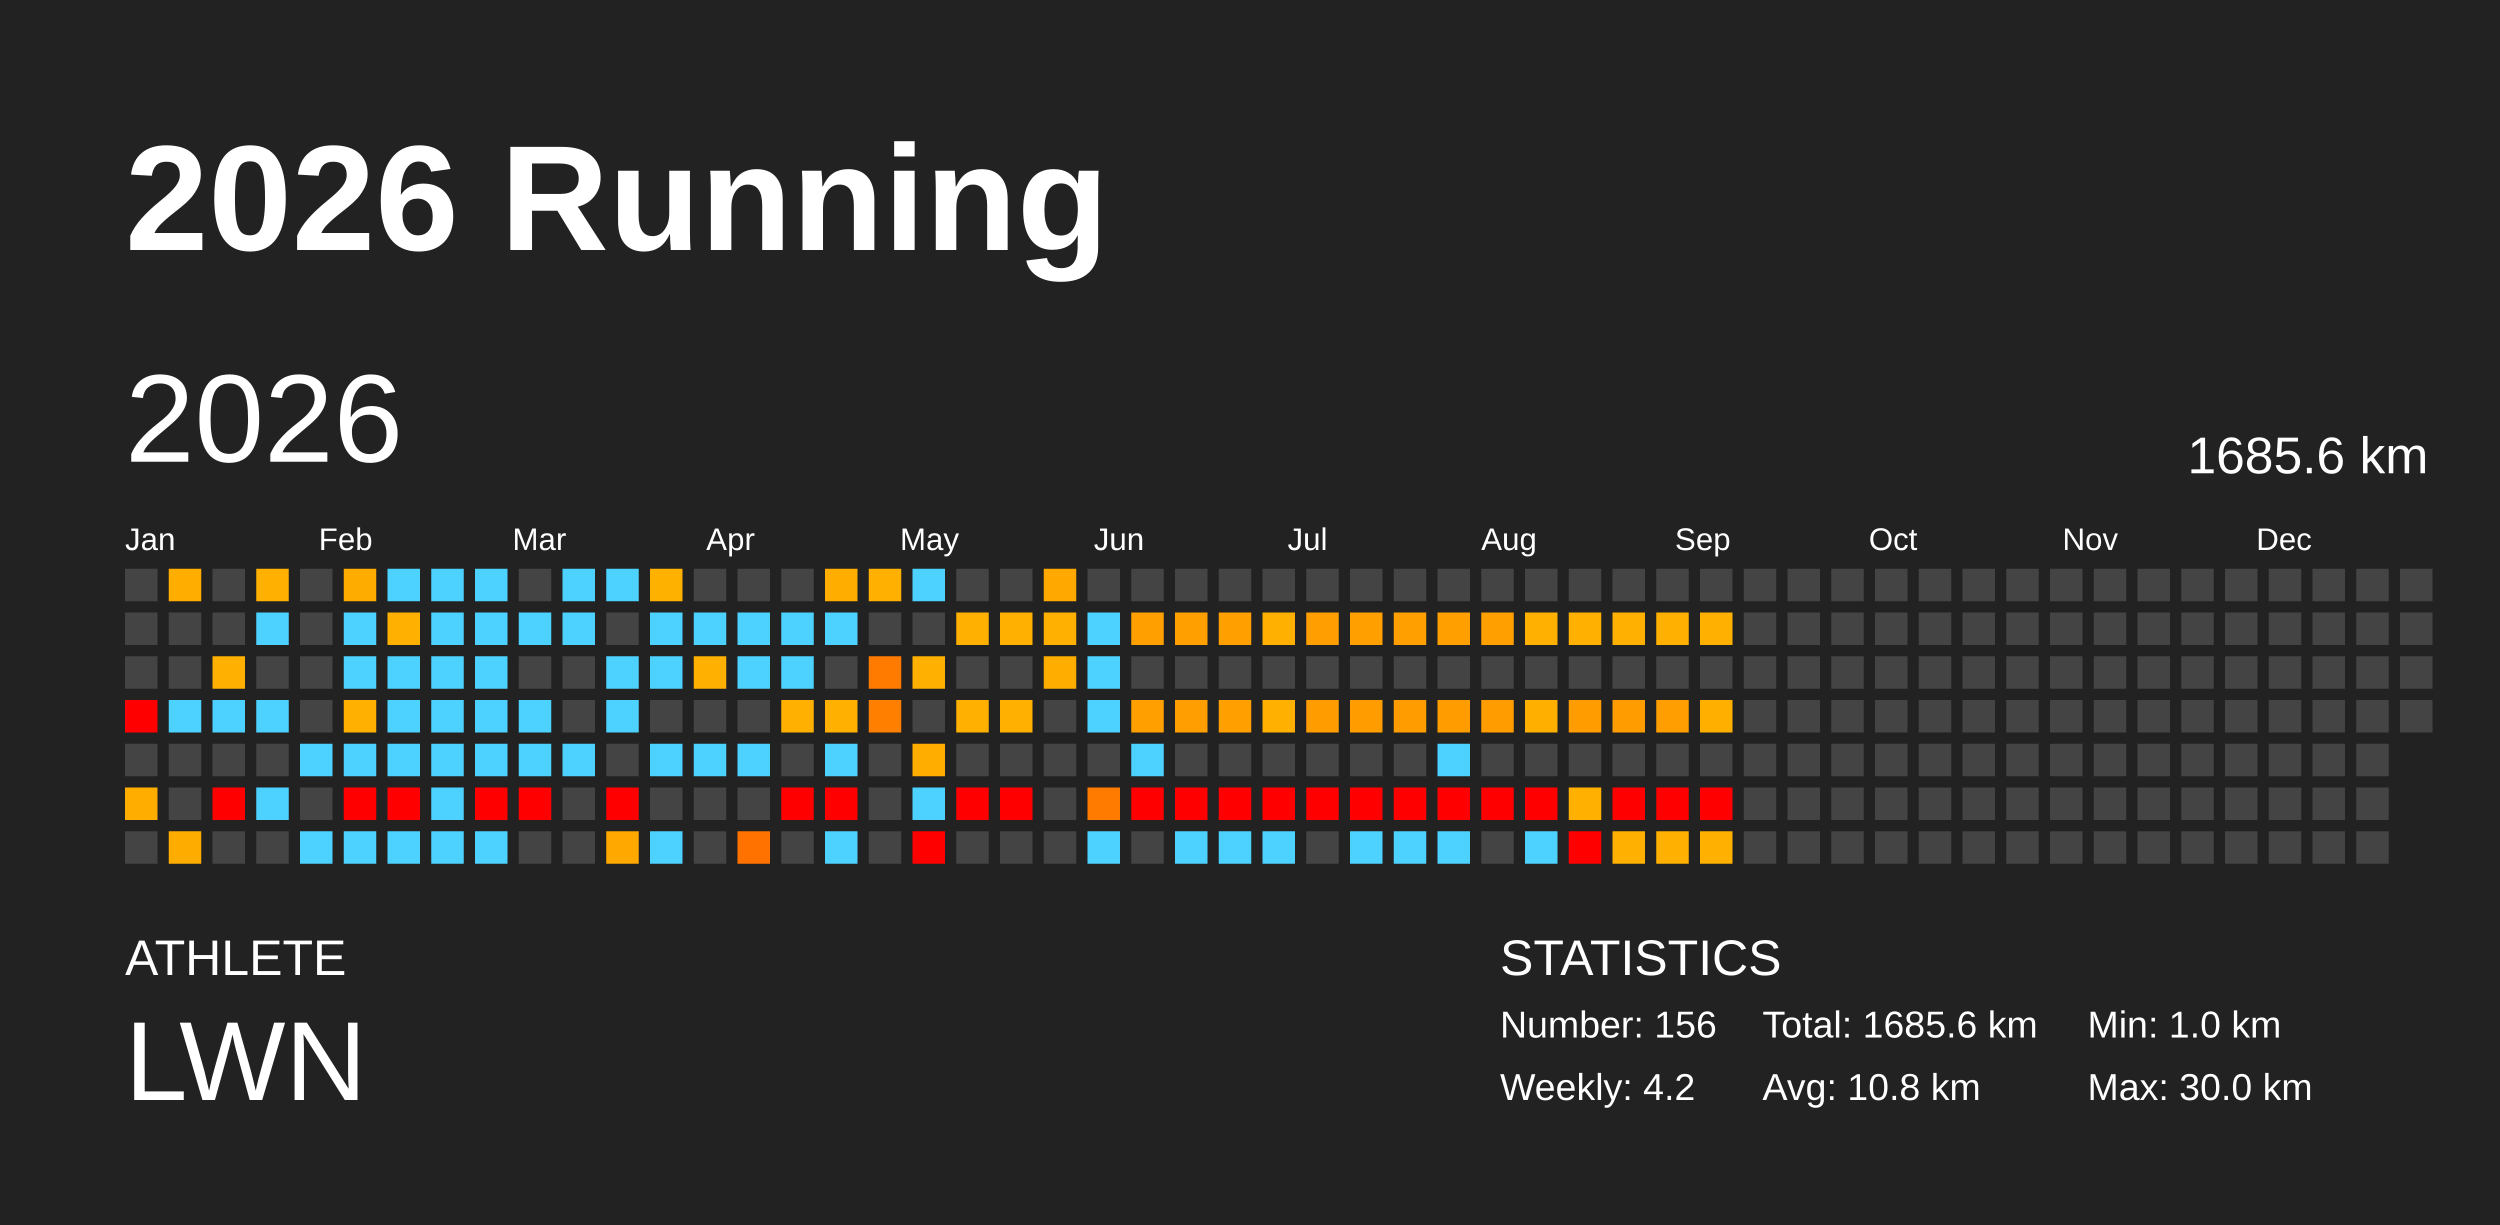
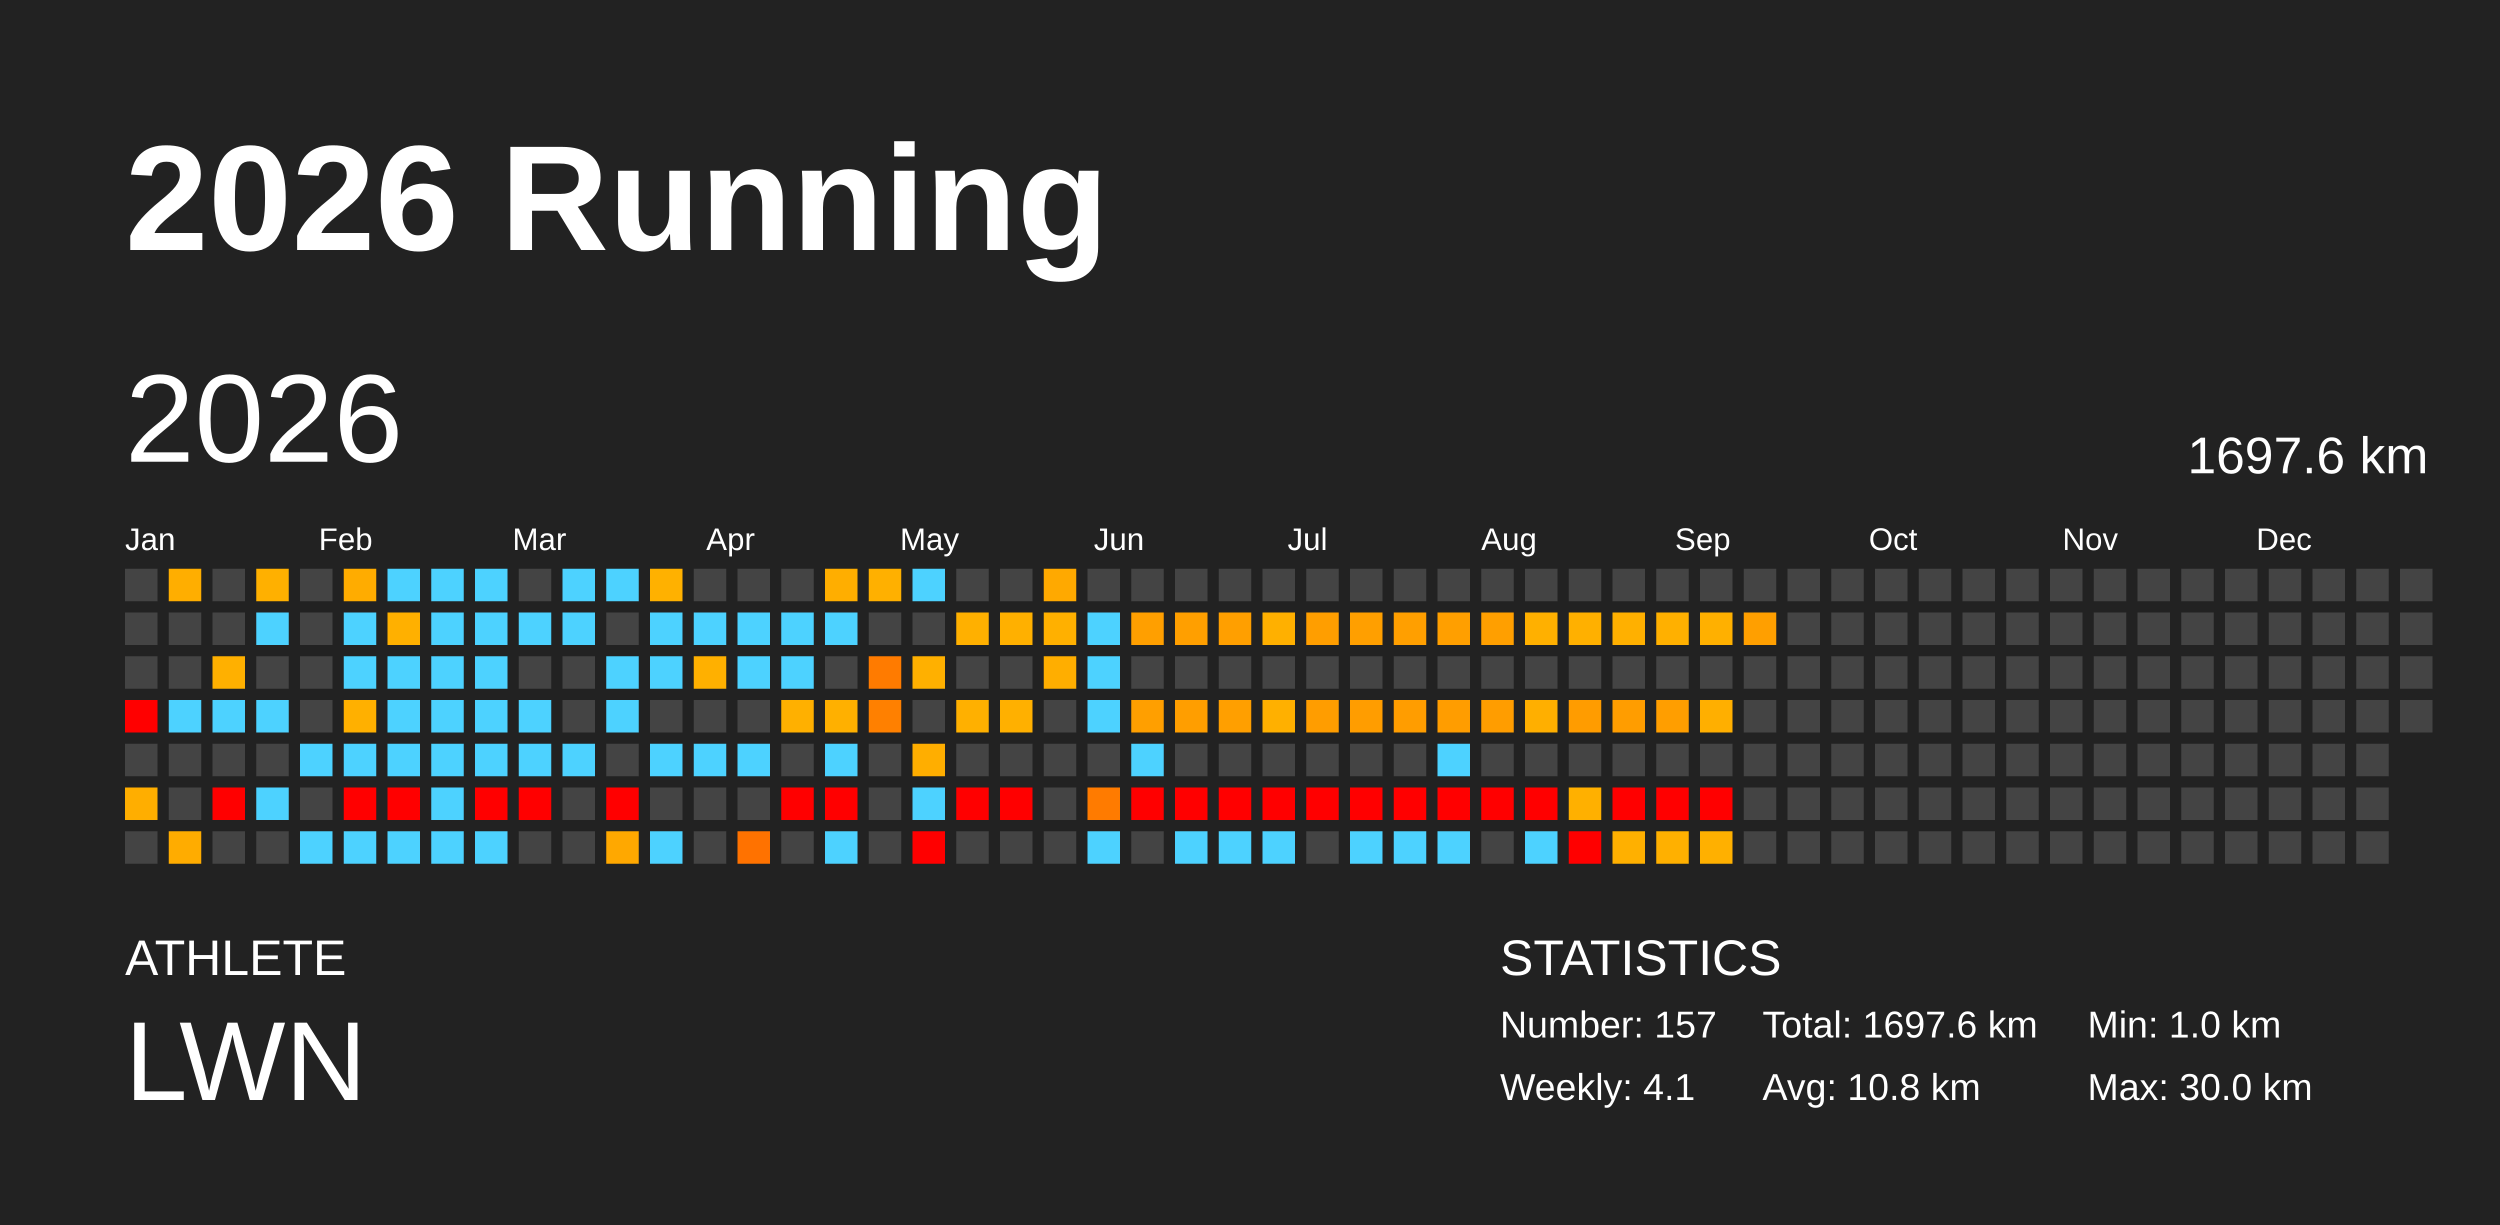
<svg xmlns="http://www.w3.org/2000/svg" baseProfile="full" height="98mm" version="1.1" viewBox="0,0,200,98" width="200mm">
  <defs />
  <rect fill="#222222" height="98" width="200" x="0" y="0" />
  <text fill="#FFFFFF" style="font-size:12px; font-family:Arial; font-weight:bold;" x="10" y="20">2026 Running</text>
  <text fill="#FFFFFF" style="font-size:4px; font-family:Arial" x="10" y="78">ATHLETE</text>
  <text fill="#FFFFFF" style="font-size:9px; font-family:Arial" x="10" y="88">LWN</text>
  <text fill="#FFFFFF" style="font-size:4px; font-family:Arial" x="120" y="78">STATISTICS</text>
-   <text fill="#FFFFFF" style="font-size:3px; font-family:Arial" x="120" y="83">Number: 156</text>
-   <text fill="#FFFFFF" style="font-size:3px; font-family:Arial" x="120" y="88">Weekly: 4.2</text>
-   <text fill="#FFFFFF" style="font-size:3px; font-family:Arial" x="141" y="83">Total: 1685.6 km</text>
+   <text fill="#FFFFFF" style="font-size:3px; font-family:Arial" x="120" y="83">Number: 157</text>
+   <text fill="#FFFFFF" style="font-size:3px; font-family:Arial" x="120" y="88">Weekly: 4.1</text>
+   <text fill="#FFFFFF" style="font-size:3px; font-family:Arial" x="141" y="83">Total: 1697.6 km</text>
  <text fill="#FFFFFF" style="font-size:3px; font-family:Arial" x="141" y="88">Avg: 10.8 km</text>
  <text fill="#FFFFFF" style="font-size:3px; font-family:Arial" x="167" y="83">Min: 1.0 km</text>
  <text fill="#FFFFFF" style="font-size:3px; font-family:Arial" x="167" y="88">Max: 30.0 km</text>
  <text dominant-baseline="hanging" fill="#FFFFFF" style="font-size:10.0px; font-family:Arial;" x="10" y="30">2026</text>
-   <text dominant-baseline="hanging" fill="#FFFFFF" style="font-size:4.125px; font-family:Arial;" x="175" y="35">1685.6 km</text>
+   <text dominant-baseline="hanging" fill="#FFFFFF" style="font-size:4.125px; font-family:Arial;" x="175" y="35">1697.6 km</text>
  <text fill="#FFFFFF" style="font-size:2.5px; font-family:Arial" x="10.0" y="44">Jan</text>
  <text fill="#FFFFFF" style="font-size:2.5px; font-family:Arial" x="25.5" y="44">Feb</text>
  <text fill="#FFFFFF" style="font-size:2.5px; font-family:Arial" x="41.0" y="44">Mar</text>
  <text fill="#FFFFFF" style="font-size:2.5px; font-family:Arial" x="56.5" y="44">Apr</text>
  <text fill="#FFFFFF" style="font-size:2.5px; font-family:Arial" x="72.0" y="44">May</text>
  <text fill="#FFFFFF" style="font-size:2.5px; font-family:Arial" x="87.5" y="44">Jun</text>
  <text fill="#FFFFFF" style="font-size:2.5px; font-family:Arial" x="103.0" y="44">Jul</text>
  <text fill="#FFFFFF" style="font-size:2.5px; font-family:Arial" x="118.5" y="44">Aug</text>
  <text fill="#FFFFFF" style="font-size:2.5px; font-family:Arial" x="134.0" y="44">Sep</text>
  <text fill="#FFFFFF" style="font-size:2.5px; font-family:Arial" x="149.5" y="44">Oct</text>
  <text fill="#FFFFFF" style="font-size:2.5px; font-family:Arial" x="165.0" y="44">Nov</text>
  <text fill="#FFFFFF" style="font-size:2.5px; font-family:Arial" x="180.5" y="44">Dec</text>
  <rect fill="#444444" height="2.6" width="2.6" x="10.0" y="45.5" />
  <rect fill="#444444" height="2.6" width="2.6" x="10.0" y="49.0" />
  <rect fill="#444444" height="2.6" width="2.6" x="10.0" y="52.5" />
  <rect fill="red" height="2.6" width="2.6" x="10.0" y="56.0" />
  <rect fill="#444444" height="2.6" width="2.6" x="10.0" y="59.5" />
  <rect fill="#ffae00" height="2.6" width="2.6" x="10.0" y="63.0" />
  <rect fill="#444444" height="2.6" width="2.6" x="10.0" y="66.5" />
  <rect fill="#ffae00" height="2.6" width="2.6" x="13.5" y="45.5" />
  <rect fill="#444444" height="2.6" width="2.6" x="13.5" y="49.0" />
  <rect fill="#444444" height="2.6" width="2.6" x="13.5" y="52.5" />
  <rect fill="#4dd2ff" height="2.6" width="2.6" x="13.5" y="56.0" />
  <rect fill="#444444" height="2.6" width="2.6" x="13.5" y="59.5" />
  <rect fill="#444444" height="2.6" width="2.6" x="13.5" y="63.0" />
  <rect fill="#ffac00" height="2.6" width="2.6" x="13.5" y="66.5" />
  <rect fill="#444444" height="2.6" width="2.6" x="17.0" y="45.5" />
  <rect fill="#444444" height="2.6" width="2.6" x="17.0" y="49.0" />
  <rect fill="#ffb000" height="2.6" width="2.6" x="17.0" y="52.5" />
  <rect fill="#4dd2ff" height="2.6" width="2.6" x="17.0" y="56.0" />
  <rect fill="#444444" height="2.6" width="2.6" x="17.0" y="59.5" />
  <rect fill="red" height="2.6" width="2.6" x="17.0" y="63.0" />
  <rect fill="#444444" height="2.6" width="2.6" x="17.0" y="66.5" />
  <rect fill="#ffb000" height="2.6" width="2.6" x="20.5" y="45.5" />
  <rect fill="#4dd2ff" height="2.6" width="2.6" x="20.5" y="49.0" />
  <rect fill="#444444" height="2.6" width="2.6" x="20.5" y="52.5" />
  <rect fill="#4dd2ff" height="2.6" width="2.6" x="20.5" y="56.0" />
  <rect fill="#444444" height="2.6" width="2.6" x="20.5" y="59.5" />
  <rect fill="#4dd2ff" height="2.6" width="2.6" x="20.5" y="63.0" />
  <rect fill="#444444" height="2.6" width="2.6" x="20.5" y="66.5" />
  <rect fill="#444444" height="2.6" width="2.6" x="24.0" y="45.5" />
  <rect fill="#444444" height="2.6" width="2.6" x="24.0" y="49.0" />
  <rect fill="#444444" height="2.6" width="2.6" x="24.0" y="52.5" />
  <rect fill="#444444" height="2.6" width="2.6" x="24.0" y="56.0" />
  <rect fill="#4dd2ff" height="2.6" width="2.6" x="24.0" y="59.5" />
  <rect fill="#444444" height="2.6" width="2.6" x="24.0" y="63.0" />
  <rect fill="#4dd2ff" height="2.6" width="2.6" x="24.0" y="66.5" />
  <rect fill="#ffac00" height="2.6" width="2.6" x="27.5" y="45.5" />
  <rect fill="#4dd2ff" height="2.6" width="2.6" x="27.5" y="49.0" />
  <rect fill="#4dd2ff" height="2.6" width="2.6" x="27.5" y="52.5" />
  <rect fill="#ffb000" height="2.6" width="2.6" x="27.5" y="56.0" />
  <rect fill="#4dd2ff" height="2.6" width="2.6" x="27.5" y="59.5" />
  <rect fill="red" height="2.6" width="2.6" x="27.5" y="63.0" />
  <rect fill="#4dd2ff" height="2.6" width="2.6" x="27.5" y="66.5" />
  <rect fill="#4dd2ff" height="2.6" width="2.6" x="31.0" y="45.5" />
  <rect fill="#ffb000" height="2.6" width="2.6" x="31.0" y="49.0" />
  <rect fill="#4dd2ff" height="2.6" width="2.6" x="31.0" y="52.5" />
  <rect fill="#4dd2ff" height="2.6" width="2.6" x="31.0" y="56.0" />
  <rect fill="#4dd2ff" height="2.6" width="2.6" x="31.0" y="59.5" />
  <rect fill="red" height="2.6" width="2.6" x="31.0" y="63.0" />
  <rect fill="#4dd2ff" height="2.6" width="2.6" x="31.0" y="66.5" />
  <rect fill="#4dd2ff" height="2.6" width="2.6" x="34.5" y="45.5" />
  <rect fill="#4dd2ff" height="2.6" width="2.6" x="34.5" y="49.0" />
  <rect fill="#4dd2ff" height="2.6" width="2.6" x="34.5" y="52.5" />
  <rect fill="#4dd2ff" height="2.6" width="2.6" x="34.5" y="56.0" />
  <rect fill="#4dd2ff" height="2.6" width="2.6" x="34.5" y="59.5" />
  <rect fill="#4dd2ff" height="2.6" width="2.6" x="34.5" y="63.0" />
  <rect fill="#4dd2ff" height="2.6" width="2.6" x="34.5" y="66.5" />
  <rect fill="#4dd2ff" height="2.6" width="2.6" x="38.0" y="45.5" />
  <rect fill="#4dd2ff" height="2.6" width="2.6" x="38.0" y="49.0" />
  <rect fill="#4dd2ff" height="2.6" width="2.6" x="38.0" y="52.5" />
  <rect fill="#4dd2ff" height="2.6" width="2.6" x="38.0" y="56.0" />
  <rect fill="#4dd2ff" height="2.6" width="2.6" x="38.0" y="59.5" />
  <rect fill="red" height="2.6" width="2.6" x="38.0" y="63.0" />
  <rect fill="#4dd2ff" height="2.6" width="2.6" x="38.0" y="66.5" />
  <rect fill="#444444" height="2.6" width="2.6" x="41.5" y="45.5" />
  <rect fill="#4dd2ff" height="2.6" width="2.6" x="41.5" y="49.0" />
  <rect fill="#444444" height="2.6" width="2.6" x="41.5" y="52.5" />
  <rect fill="#4dd2ff" height="2.6" width="2.6" x="41.5" y="56.0" />
  <rect fill="#4dd2ff" height="2.6" width="2.6" x="41.5" y="59.5" />
  <rect fill="red" height="2.6" width="2.6" x="41.5" y="63.0" />
  <rect fill="#444444" height="2.6" width="2.6" x="41.5" y="66.5" />
  <rect fill="#4dd2ff" height="2.6" width="2.6" x="45.0" y="45.5" />
  <rect fill="#4dd2ff" height="2.6" width="2.6" x="45.0" y="49.0" />
  <rect fill="#444444" height="2.6" width="2.6" x="45.0" y="52.5" />
  <rect fill="#444444" height="2.6" width="2.6" x="45.0" y="56.0" />
  <rect fill="#4dd2ff" height="2.6" width="2.6" x="45.0" y="59.5" />
  <rect fill="#444444" height="2.6" width="2.6" x="45.0" y="63.0" />
  <rect fill="#444444" height="2.6" width="2.6" x="45.0" y="66.5" />
  <rect fill="#4dd2ff" height="2.6" width="2.6" x="48.5" y="45.5" />
  <rect fill="#444444" height="2.6" width="2.6" x="48.5" y="49.0" />
  <rect fill="#4dd2ff" height="2.6" width="2.6" x="48.5" y="52.5" />
  <rect fill="#4dd2ff" height="2.6" width="2.6" x="48.5" y="56.0" />
  <rect fill="#444444" height="2.6" width="2.6" x="48.5" y="59.5" />
  <rect fill="red" height="2.6" width="2.6" x="48.5" y="63.0" />
  <rect fill="#ffa800" height="2.6" width="2.6" x="48.5" y="66.5" />
  <rect fill="#ffb100" height="2.6" width="2.6" x="52.0" y="45.5" />
  <rect fill="#4dd2ff" height="2.6" width="2.6" x="52.0" y="49.0" />
  <rect fill="#4dd2ff" height="2.6" width="2.6" x="52.0" y="52.5" />
  <rect fill="#444444" height="2.6" width="2.6" x="52.0" y="56.0" />
  <rect fill="#4dd2ff" height="2.6" width="2.6" x="52.0" y="59.5" />
  <rect fill="#444444" height="2.6" width="2.6" x="52.0" y="63.0" />
  <rect fill="#4dd2ff" height="2.6" width="2.6" x="52.0" y="66.5" />
  <rect fill="#444444" height="2.6" width="2.6" x="55.5" y="45.5" />
  <rect fill="#4dd2ff" height="2.6" width="2.6" x="55.5" y="49.0" />
  <rect fill="#ffb000" height="2.6" width="2.6" x="55.5" y="52.5" />
  <rect fill="#444444" height="2.6" width="2.6" x="55.5" y="56.0" />
  <rect fill="#4dd2ff" height="2.6" width="2.6" x="55.5" y="59.5" />
  <rect fill="#444444" height="2.6" width="2.6" x="55.5" y="63.0" />
  <rect fill="#444444" height="2.6" width="2.6" x="55.5" y="66.5" />
  <rect fill="#444444" height="2.6" width="2.6" x="59.0" y="45.5" />
  <rect fill="#4dd2ff" height="2.6" width="2.6" x="59.0" y="49.0" />
  <rect fill="#4dd2ff" height="2.6" width="2.6" x="59.0" y="52.5" />
  <rect fill="#444444" height="2.6" width="2.6" x="59.0" y="56.0" />
  <rect fill="#4dd2ff" height="2.6" width="2.6" x="59.0" y="59.5" />
  <rect fill="#444444" height="2.6" width="2.6" x="59.0" y="63.0" />
  <rect fill="#ff7200" height="2.6" width="2.6" x="59.0" y="66.5" />
  <rect fill="#444444" height="2.6" width="2.6" x="62.5" y="45.5" />
  <rect fill="#4dd2ff" height="2.6" width="2.6" x="62.5" y="49.0" />
  <rect fill="#4dd2ff" height="2.6" width="2.6" x="62.5" y="52.5" />
  <rect fill="#ffb000" height="2.6" width="2.6" x="62.5" y="56.0" />
  <rect fill="#444444" height="2.6" width="2.6" x="62.5" y="59.5" />
  <rect fill="red" height="2.6" width="2.6" x="62.5" y="63.0" />
  <rect fill="#444444" height="2.6" width="2.6" x="62.5" y="66.5" />
  <rect fill="#ffae00" height="2.6" width="2.6" x="66.0" y="45.5" />
  <rect fill="#4dd2ff" height="2.6" width="2.6" x="66.0" y="49.0" />
  <rect fill="#444444" height="2.6" width="2.6" x="66.0" y="52.5" />
  <rect fill="#ffb000" height="2.6" width="2.6" x="66.0" y="56.0" />
  <rect fill="#4dd2ff" height="2.6" width="2.6" x="66.0" y="59.5" />
  <rect fill="red" height="2.6" width="2.6" x="66.0" y="63.0" />
  <rect fill="#4dd2ff" height="2.6" width="2.6" x="66.0" y="66.5" />
  <rect fill="#ffb000" height="2.6" width="2.6" x="69.5" y="45.5" />
  <rect fill="#444444" height="2.6" width="2.6" x="69.5" y="49.0" />
  <rect fill="#ff7b00" height="2.6" width="2.6" x="69.5" y="52.5" />
  <rect fill="#ff8000" height="2.6" width="2.6" x="69.5" y="56.0" />
  <rect fill="#444444" height="2.6" width="2.6" x="69.5" y="59.5" />
  <rect fill="#444444" height="2.6" width="2.6" x="69.5" y="63.0" />
  <rect fill="#444444" height="2.6" width="2.6" x="69.5" y="66.5" />
  <rect fill="#4dd2ff" height="2.6" width="2.6" x="73.0" y="45.5" />
  <rect fill="#444444" height="2.6" width="2.6" x="73.0" y="49.0" />
  <rect fill="#ffb000" height="2.6" width="2.6" x="73.0" y="52.5" />
  <rect fill="#444444" height="2.6" width="2.6" x="73.0" y="56.0" />
  <rect fill="#ffae00" height="2.6" width="2.6" x="73.0" y="59.5" />
  <rect fill="#4dd2ff" height="2.6" width="2.6" x="73.0" y="63.0" />
  <rect fill="red" height="2.6" width="2.6" x="73.0" y="66.5" />
  <rect fill="#444444" height="2.6" width="2.6" x="76.5" y="45.5" />
  <rect fill="#ffb000" height="2.6" width="2.6" x="76.5" y="49.0" />
  <rect fill="#444444" height="2.6" width="2.6" x="76.5" y="52.5" />
  <rect fill="#ffb000" height="2.6" width="2.6" x="76.5" y="56.0" />
  <rect fill="#444444" height="2.6" width="2.6" x="76.5" y="59.5" />
  <rect fill="red" height="2.6" width="2.6" x="76.5" y="63.0" />
  <rect fill="#444444" height="2.6" width="2.6" x="76.5" y="66.5" />
  <rect fill="#444444" height="2.6" width="2.6" x="80.0" y="45.5" />
  <rect fill="#ffb000" height="2.6" width="2.6" x="80.0" y="49.0" />
  <rect fill="#444444" height="2.6" width="2.6" x="80.0" y="52.5" />
  <rect fill="#ffb000" height="2.6" width="2.6" x="80.0" y="56.0" />
  <rect fill="#444444" height="2.6" width="2.6" x="80.0" y="59.5" />
  <rect fill="red" height="2.6" width="2.6" x="80.0" y="63.0" />
  <rect fill="#444444" height="2.6" width="2.6" x="80.0" y="66.5" />
  <rect fill="#ffa900" height="2.6" width="2.6" x="83.5" y="45.5" />
  <rect fill="#ffb000" height="2.6" width="2.6" x="83.5" y="49.0" />
  <rect fill="#ffae00" height="2.6" width="2.6" x="83.5" y="52.5" />
  <rect fill="#444444" height="2.6" width="2.6" x="83.5" y="56.0" />
  <rect fill="#444444" height="2.6" width="2.6" x="83.5" y="59.5" />
  <rect fill="#444444" height="2.6" width="2.6" x="83.5" y="63.0" />
  <rect fill="#444444" height="2.6" width="2.6" x="83.5" y="66.5" />
  <rect fill="#444444" height="2.6" width="2.6" x="87.0" y="45.5" />
  <rect fill="#4dd2ff" height="2.6" width="2.6" x="87.0" y="49.0" />
  <rect fill="#4dd2ff" height="2.6" width="2.6" x="87.0" y="52.5" />
  <rect fill="#4dd2ff" height="2.6" width="2.6" x="87.0" y="56.0" />
  <rect fill="#444444" height="2.6" width="2.6" x="87.0" y="59.5" />
  <rect fill="#ff7b00" height="2.6" width="2.6" x="87.0" y="63.0" />
  <rect fill="#4dd2ff" height="2.6" width="2.6" x="87.0" y="66.5" />
  <rect fill="#444444" height="2.6" width="2.6" x="90.5" y="45.5" />
  <rect fill="#ff9f00" height="2.6" width="2.6" x="90.5" y="49.0" />
  <rect fill="#444444" height="2.6" width="2.6" x="90.5" y="52.5" />
  <rect fill="#ff9f00" height="2.6" width="2.6" x="90.5" y="56.0" />
  <rect fill="#4dd2ff" height="2.6" width="2.6" x="90.5" y="59.5" />
  <rect fill="red" height="2.6" width="2.6" x="90.5" y="63.0" />
  <rect fill="#444444" height="2.6" width="2.6" x="90.5" y="66.5" />
  <rect fill="#444444" height="2.6" width="2.6" x="94.0" y="45.5" />
  <rect fill="#ff9f00" height="2.6" width="2.6" x="94.0" y="49.0" />
  <rect fill="#444444" height="2.6" width="2.6" x="94.0" y="52.5" />
  <rect fill="#ff9e00" height="2.6" width="2.6" x="94.0" y="56.0" />
  <rect fill="#444444" height="2.6" width="2.6" x="94.0" y="59.5" />
  <rect fill="red" height="2.6" width="2.6" x="94.0" y="63.0" />
  <rect fill="#4dd2ff" height="2.6" width="2.6" x="94.0" y="66.5" />
  <rect fill="#444444" height="2.6" width="2.6" x="97.5" y="45.5" />
  <rect fill="#ff9f00" height="2.6" width="2.6" x="97.5" y="49.0" />
  <rect fill="#444444" height="2.6" width="2.6" x="97.5" y="52.5" />
  <rect fill="#ff9f00" height="2.6" width="2.6" x="97.5" y="56.0" />
  <rect fill="#444444" height="2.6" width="2.6" x="97.5" y="59.5" />
  <rect fill="red" height="2.6" width="2.6" x="97.5" y="63.0" />
  <rect fill="#4dd2ff" height="2.6" width="2.6" x="97.5" y="66.5" />
  <rect fill="#444444" height="2.6" width="2.6" x="101.0" y="45.5" />
  <rect fill="#ffb000" height="2.6" width="2.6" x="101.0" y="49.0" />
  <rect fill="#444444" height="2.6" width="2.6" x="101.0" y="52.5" />
  <rect fill="#ffb000" height="2.6" width="2.6" x="101.0" y="56.0" />
  <rect fill="#444444" height="2.6" width="2.6" x="101.0" y="59.5" />
  <rect fill="red" height="2.6" width="2.6" x="101.0" y="63.0" />
  <rect fill="#4dd2ff" height="2.6" width="2.6" x="101.0" y="66.5" />
  <rect fill="#444444" height="2.6" width="2.6" x="104.5" y="45.5" />
  <rect fill="#ff9e00" height="2.6" width="2.6" x="104.5" y="49.0" />
  <rect fill="#444444" height="2.6" width="2.6" x="104.5" y="52.5" />
  <rect fill="#ff9d00" height="2.6" width="2.6" x="104.5" y="56.0" />
  <rect fill="#444444" height="2.6" width="2.6" x="104.5" y="59.5" />
  <rect fill="red" height="2.6" width="2.6" x="104.5" y="63.0" />
  <rect fill="#444444" height="2.6" width="2.6" x="104.5" y="66.5" />
  <rect fill="#444444" height="2.6" width="2.6" x="108.0" y="45.5" />
  <rect fill="#ff9f00" height="2.6" width="2.6" x="108.0" y="49.0" />
  <rect fill="#444444" height="2.6" width="2.6" x="108.0" y="52.5" />
  <rect fill="#ff9d00" height="2.6" width="2.6" x="108.0" y="56.0" />
  <rect fill="#444444" height="2.6" width="2.6" x="108.0" y="59.5" />
  <rect fill="red" height="2.6" width="2.6" x="108.0" y="63.0" />
  <rect fill="#4dd2ff" height="2.6" width="2.6" x="108.0" y="66.5" />
  <rect fill="#444444" height="2.6" width="2.6" x="111.5" y="45.5" />
  <rect fill="#ff9f00" height="2.6" width="2.6" x="111.5" y="49.0" />
  <rect fill="#444444" height="2.6" width="2.6" x="111.5" y="52.5" />
  <rect fill="#ff9d00" height="2.6" width="2.6" x="111.5" y="56.0" />
  <rect fill="#444444" height="2.6" width="2.6" x="111.5" y="59.5" />
  <rect fill="red" height="2.6" width="2.6" x="111.5" y="63.0" />
  <rect fill="#4dd2ff" height="2.6" width="2.6" x="111.5" y="66.5" />
  <rect fill="#444444" height="2.6" width="2.6" x="115.0" y="45.5" />
  <rect fill="#ff9f00" height="2.6" width="2.6" x="115.0" y="49.0" />
  <rect fill="#444444" height="2.6" width="2.6" x="115.0" y="52.5" />
  <rect fill="#ff9d00" height="2.6" width="2.6" x="115.0" y="56.0" />
  <rect fill="#4dd2ff" height="2.6" width="2.6" x="115.0" y="59.5" />
  <rect fill="red" height="2.6" width="2.6" x="115.0" y="63.0" />
  <rect fill="#4dd2ff" height="2.6" width="2.6" x="115.0" y="66.5" />
  <rect fill="#444444" height="2.6" width="2.6" x="118.5" y="45.5" />
  <rect fill="#ff9f00" height="2.6" width="2.6" x="118.5" y="49.0" />
  <rect fill="#444444" height="2.6" width="2.6" x="118.5" y="52.5" />
  <rect fill="#ff9d00" height="2.6" width="2.6" x="118.5" y="56.0" />
  <rect fill="#444444" height="2.6" width="2.6" x="118.5" y="59.5" />
  <rect fill="red" height="2.6" width="2.6" x="118.5" y="63.0" />
  <rect fill="#444444" height="2.6" width="2.6" x="118.5" y="66.5" />
  <rect fill="#444444" height="2.6" width="2.6" x="122.0" y="45.5" />
  <rect fill="#ffb000" height="2.6" width="2.6" x="122.0" y="49.0" />
  <rect fill="#444444" height="2.6" width="2.6" x="122.0" y="52.5" />
  <rect fill="#ffaf00" height="2.6" width="2.6" x="122.0" y="56.0" />
  <rect fill="#444444" height="2.6" width="2.6" x="122.0" y="59.5" />
  <rect fill="red" height="2.6" width="2.6" x="122.0" y="63.0" />
  <rect fill="#4dd2ff" height="2.6" width="2.6" x="122.0" y="66.5" />
  <rect fill="#444444" height="2.6" width="2.6" x="125.5" y="45.5" />
  <rect fill="#ffb000" height="2.6" width="2.6" x="125.5" y="49.0" />
  <rect fill="#444444" height="2.6" width="2.6" x="125.5" y="52.5" />
  <rect fill="#ff9c00" height="2.6" width="2.6" x="125.5" y="56.0" />
  <rect fill="#444444" height="2.6" width="2.6" x="125.5" y="59.5" />
  <rect fill="#ffb000" height="2.6" width="2.6" x="125.5" y="63.0" />
  <rect fill="red" height="2.6" width="2.6" x="125.5" y="66.5" />
  <rect fill="#444444" height="2.6" width="2.6" x="129.0" y="45.5" />
  <rect fill="#ffb000" height="2.6" width="2.6" x="129.0" y="49.0" />
  <rect fill="#444444" height="2.6" width="2.6" x="129.0" y="52.5" />
  <rect fill="#ff9d00" height="2.6" width="2.6" x="129.0" y="56.0" />
  <rect fill="#444444" height="2.6" width="2.6" x="129.0" y="59.5" />
  <rect fill="red" height="2.6" width="2.6" x="129.0" y="63.0" />
  <rect fill="#ffb000" height="2.6" width="2.6" x="129.0" y="66.5" />
  <rect fill="#444444" height="2.6" width="2.6" x="132.5" y="45.5" />
  <rect fill="#ffb000" height="2.6" width="2.6" x="132.5" y="49.0" />
  <rect fill="#444444" height="2.6" width="2.6" x="132.5" y="52.5" />
  <rect fill="#ff9e00" height="2.6" width="2.6" x="132.5" y="56.0" />
  <rect fill="#444444" height="2.6" width="2.6" x="132.5" y="59.5" />
  <rect fill="red" height="2.6" width="2.6" x="132.5" y="63.0" />
  <rect fill="#ffb000" height="2.6" width="2.6" x="132.5" y="66.5" />
  <rect fill="#444444" height="2.6" width="2.6" x="136.0" y="45.5" />
  <rect fill="#ffb000" height="2.6" width="2.6" x="136.0" y="49.0" />
  <rect fill="#444444" height="2.6" width="2.6" x="136.0" y="52.5" />
  <rect fill="#ffaf00" height="2.6" width="2.6" x="136.0" y="56.0" />
  <rect fill="#444444" height="2.6" width="2.6" x="136.0" y="59.5" />
  <rect fill="red" height="2.6" width="2.6" x="136.0" y="63.0" />
  <rect fill="#ffb000" height="2.6" width="2.6" x="136.0" y="66.5" />
  <rect fill="#444444" height="2.6" width="2.6" x="139.5" y="45.5" />
-   <rect fill="#444444" height="2.6" width="2.6" x="139.5" y="49.0" />
+   <rect fill="#ff9f00" height="2.6" width="2.6" x="139.5" y="49.0" />
  <rect fill="#444444" height="2.6" width="2.6" x="139.5" y="52.5" />
  <rect fill="#444444" height="2.6" width="2.6" x="139.5" y="56.0" />
  <rect fill="#444444" height="2.6" width="2.6" x="139.5" y="59.5" />
  <rect fill="#444444" height="2.6" width="2.6" x="139.5" y="63.0" />
  <rect fill="#444444" height="2.6" width="2.6" x="139.5" y="66.5" />
  <rect fill="#444444" height="2.6" width="2.6" x="143.0" y="45.5" />
  <rect fill="#444444" height="2.6" width="2.6" x="143.0" y="49.0" />
  <rect fill="#444444" height="2.6" width="2.6" x="143.0" y="52.5" />
  <rect fill="#444444" height="2.6" width="2.6" x="143.0" y="56.0" />
  <rect fill="#444444" height="2.6" width="2.6" x="143.0" y="59.5" />
  <rect fill="#444444" height="2.6" width="2.6" x="143.0" y="63.0" />
  <rect fill="#444444" height="2.6" width="2.6" x="143.0" y="66.5" />
  <rect fill="#444444" height="2.6" width="2.6" x="146.5" y="45.5" />
  <rect fill="#444444" height="2.6" width="2.6" x="146.5" y="49.0" />
  <rect fill="#444444" height="2.6" width="2.6" x="146.5" y="52.5" />
  <rect fill="#444444" height="2.6" width="2.6" x="146.5" y="56.0" />
  <rect fill="#444444" height="2.6" width="2.6" x="146.5" y="59.5" />
  <rect fill="#444444" height="2.6" width="2.6" x="146.5" y="63.0" />
  <rect fill="#444444" height="2.6" width="2.6" x="146.5" y="66.5" />
  <rect fill="#444444" height="2.6" width="2.6" x="150.0" y="45.5" />
  <rect fill="#444444" height="2.6" width="2.6" x="150.0" y="49.0" />
  <rect fill="#444444" height="2.6" width="2.6" x="150.0" y="52.5" />
  <rect fill="#444444" height="2.6" width="2.6" x="150.0" y="56.0" />
  <rect fill="#444444" height="2.6" width="2.6" x="150.0" y="59.5" />
  <rect fill="#444444" height="2.6" width="2.6" x="150.0" y="63.0" />
  <rect fill="#444444" height="2.6" width="2.6" x="150.0" y="66.5" />
  <rect fill="#444444" height="2.6" width="2.6" x="153.5" y="45.5" />
  <rect fill="#444444" height="2.6" width="2.6" x="153.5" y="49.0" />
  <rect fill="#444444" height="2.6" width="2.6" x="153.5" y="52.5" />
  <rect fill="#444444" height="2.6" width="2.6" x="153.5" y="56.0" />
  <rect fill="#444444" height="2.6" width="2.6" x="153.5" y="59.5" />
  <rect fill="#444444" height="2.6" width="2.6" x="153.5" y="63.0" />
  <rect fill="#444444" height="2.6" width="2.6" x="153.5" y="66.5" />
  <rect fill="#444444" height="2.6" width="2.6" x="157.0" y="45.5" />
  <rect fill="#444444" height="2.6" width="2.6" x="157.0" y="49.0" />
  <rect fill="#444444" height="2.6" width="2.6" x="157.0" y="52.5" />
  <rect fill="#444444" height="2.6" width="2.6" x="157.0" y="56.0" />
  <rect fill="#444444" height="2.6" width="2.6" x="157.0" y="59.5" />
  <rect fill="#444444" height="2.6" width="2.6" x="157.0" y="63.0" />
  <rect fill="#444444" height="2.6" width="2.6" x="157.0" y="66.5" />
  <rect fill="#444444" height="2.6" width="2.6" x="160.5" y="45.5" />
  <rect fill="#444444" height="2.6" width="2.6" x="160.5" y="49.0" />
  <rect fill="#444444" height="2.6" width="2.6" x="160.5" y="52.5" />
  <rect fill="#444444" height="2.6" width="2.6" x="160.5" y="56.0" />
  <rect fill="#444444" height="2.6" width="2.6" x="160.5" y="59.5" />
  <rect fill="#444444" height="2.6" width="2.6" x="160.5" y="63.0" />
  <rect fill="#444444" height="2.6" width="2.6" x="160.5" y="66.5" />
  <rect fill="#444444" height="2.6" width="2.6" x="164.0" y="45.5" />
  <rect fill="#444444" height="2.6" width="2.6" x="164.0" y="49.0" />
  <rect fill="#444444" height="2.6" width="2.6" x="164.0" y="52.5" />
  <rect fill="#444444" height="2.6" width="2.6" x="164.0" y="56.0" />
  <rect fill="#444444" height="2.6" width="2.6" x="164.0" y="59.5" />
  <rect fill="#444444" height="2.6" width="2.6" x="164.0" y="63.0" />
  <rect fill="#444444" height="2.6" width="2.6" x="164.0" y="66.5" />
  <rect fill="#444444" height="2.6" width="2.6" x="167.5" y="45.5" />
  <rect fill="#444444" height="2.6" width="2.6" x="167.5" y="49.0" />
  <rect fill="#444444" height="2.6" width="2.6" x="167.5" y="52.5" />
  <rect fill="#444444" height="2.6" width="2.6" x="167.5" y="56.0" />
  <rect fill="#444444" height="2.6" width="2.6" x="167.5" y="59.5" />
  <rect fill="#444444" height="2.6" width="2.6" x="167.5" y="63.0" />
  <rect fill="#444444" height="2.6" width="2.6" x="167.5" y="66.5" />
  <rect fill="#444444" height="2.6" width="2.6" x="171.0" y="45.5" />
  <rect fill="#444444" height="2.6" width="2.6" x="171.0" y="49.0" />
  <rect fill="#444444" height="2.6" width="2.6" x="171.0" y="52.5" />
  <rect fill="#444444" height="2.6" width="2.6" x="171.0" y="56.0" />
  <rect fill="#444444" height="2.6" width="2.6" x="171.0" y="59.5" />
  <rect fill="#444444" height="2.6" width="2.6" x="171.0" y="63.0" />
  <rect fill="#444444" height="2.6" width="2.6" x="171.0" y="66.5" />
  <rect fill="#444444" height="2.6" width="2.6" x="174.5" y="45.5" />
  <rect fill="#444444" height="2.6" width="2.6" x="174.5" y="49.0" />
  <rect fill="#444444" height="2.6" width="2.6" x="174.5" y="52.5" />
  <rect fill="#444444" height="2.6" width="2.6" x="174.5" y="56.0" />
  <rect fill="#444444" height="2.6" width="2.6" x="174.5" y="59.5" />
  <rect fill="#444444" height="2.6" width="2.6" x="174.5" y="63.0" />
  <rect fill="#444444" height="2.6" width="2.6" x="174.5" y="66.5" />
  <rect fill="#444444" height="2.6" width="2.6" x="178.0" y="45.5" />
  <rect fill="#444444" height="2.6" width="2.6" x="178.0" y="49.0" />
  <rect fill="#444444" height="2.6" width="2.6" x="178.0" y="52.5" />
  <rect fill="#444444" height="2.6" width="2.6" x="178.0" y="56.0" />
  <rect fill="#444444" height="2.6" width="2.6" x="178.0" y="59.5" />
  <rect fill="#444444" height="2.6" width="2.6" x="178.0" y="63.0" />
  <rect fill="#444444" height="2.6" width="2.6" x="178.0" y="66.5" />
  <rect fill="#444444" height="2.6" width="2.6" x="181.5" y="45.5" />
  <rect fill="#444444" height="2.6" width="2.6" x="181.5" y="49.0" />
  <rect fill="#444444" height="2.6" width="2.6" x="181.5" y="52.5" />
  <rect fill="#444444" height="2.6" width="2.6" x="181.5" y="56.0" />
  <rect fill="#444444" height="2.6" width="2.6" x="181.5" y="59.5" />
  <rect fill="#444444" height="2.6" width="2.6" x="181.5" y="63.0" />
  <rect fill="#444444" height="2.6" width="2.6" x="181.5" y="66.5" />
  <rect fill="#444444" height="2.6" width="2.6" x="185.0" y="45.5" />
  <rect fill="#444444" height="2.6" width="2.6" x="185.0" y="49.0" />
  <rect fill="#444444" height="2.6" width="2.6" x="185.0" y="52.5" />
  <rect fill="#444444" height="2.6" width="2.6" x="185.0" y="56.0" />
  <rect fill="#444444" height="2.6" width="2.6" x="185.0" y="59.5" />
  <rect fill="#444444" height="2.6" width="2.6" x="185.0" y="63.0" />
  <rect fill="#444444" height="2.6" width="2.6" x="185.0" y="66.5" />
  <rect fill="#444444" height="2.6" width="2.6" x="188.5" y="45.5" />
  <rect fill="#444444" height="2.6" width="2.6" x="188.5" y="49.0" />
  <rect fill="#444444" height="2.6" width="2.6" x="188.5" y="52.5" />
  <rect fill="#444444" height="2.6" width="2.6" x="188.5" y="56.0" />
  <rect fill="#444444" height="2.6" width="2.6" x="188.5" y="59.5" />
  <rect fill="#444444" height="2.6" width="2.6" x="188.5" y="63.0" />
  <rect fill="#444444" height="2.6" width="2.6" x="188.5" y="66.5" />
  <rect fill="#444444" height="2.6" width="2.6" x="192.0" y="45.5" />
  <rect fill="#444444" height="2.6" width="2.6" x="192.0" y="49.0" />
  <rect fill="#444444" height="2.6" width="2.6" x="192.0" y="52.5" />
  <rect fill="#444444" height="2.6" width="2.6" x="192.0" y="56.0" />
</svg>
